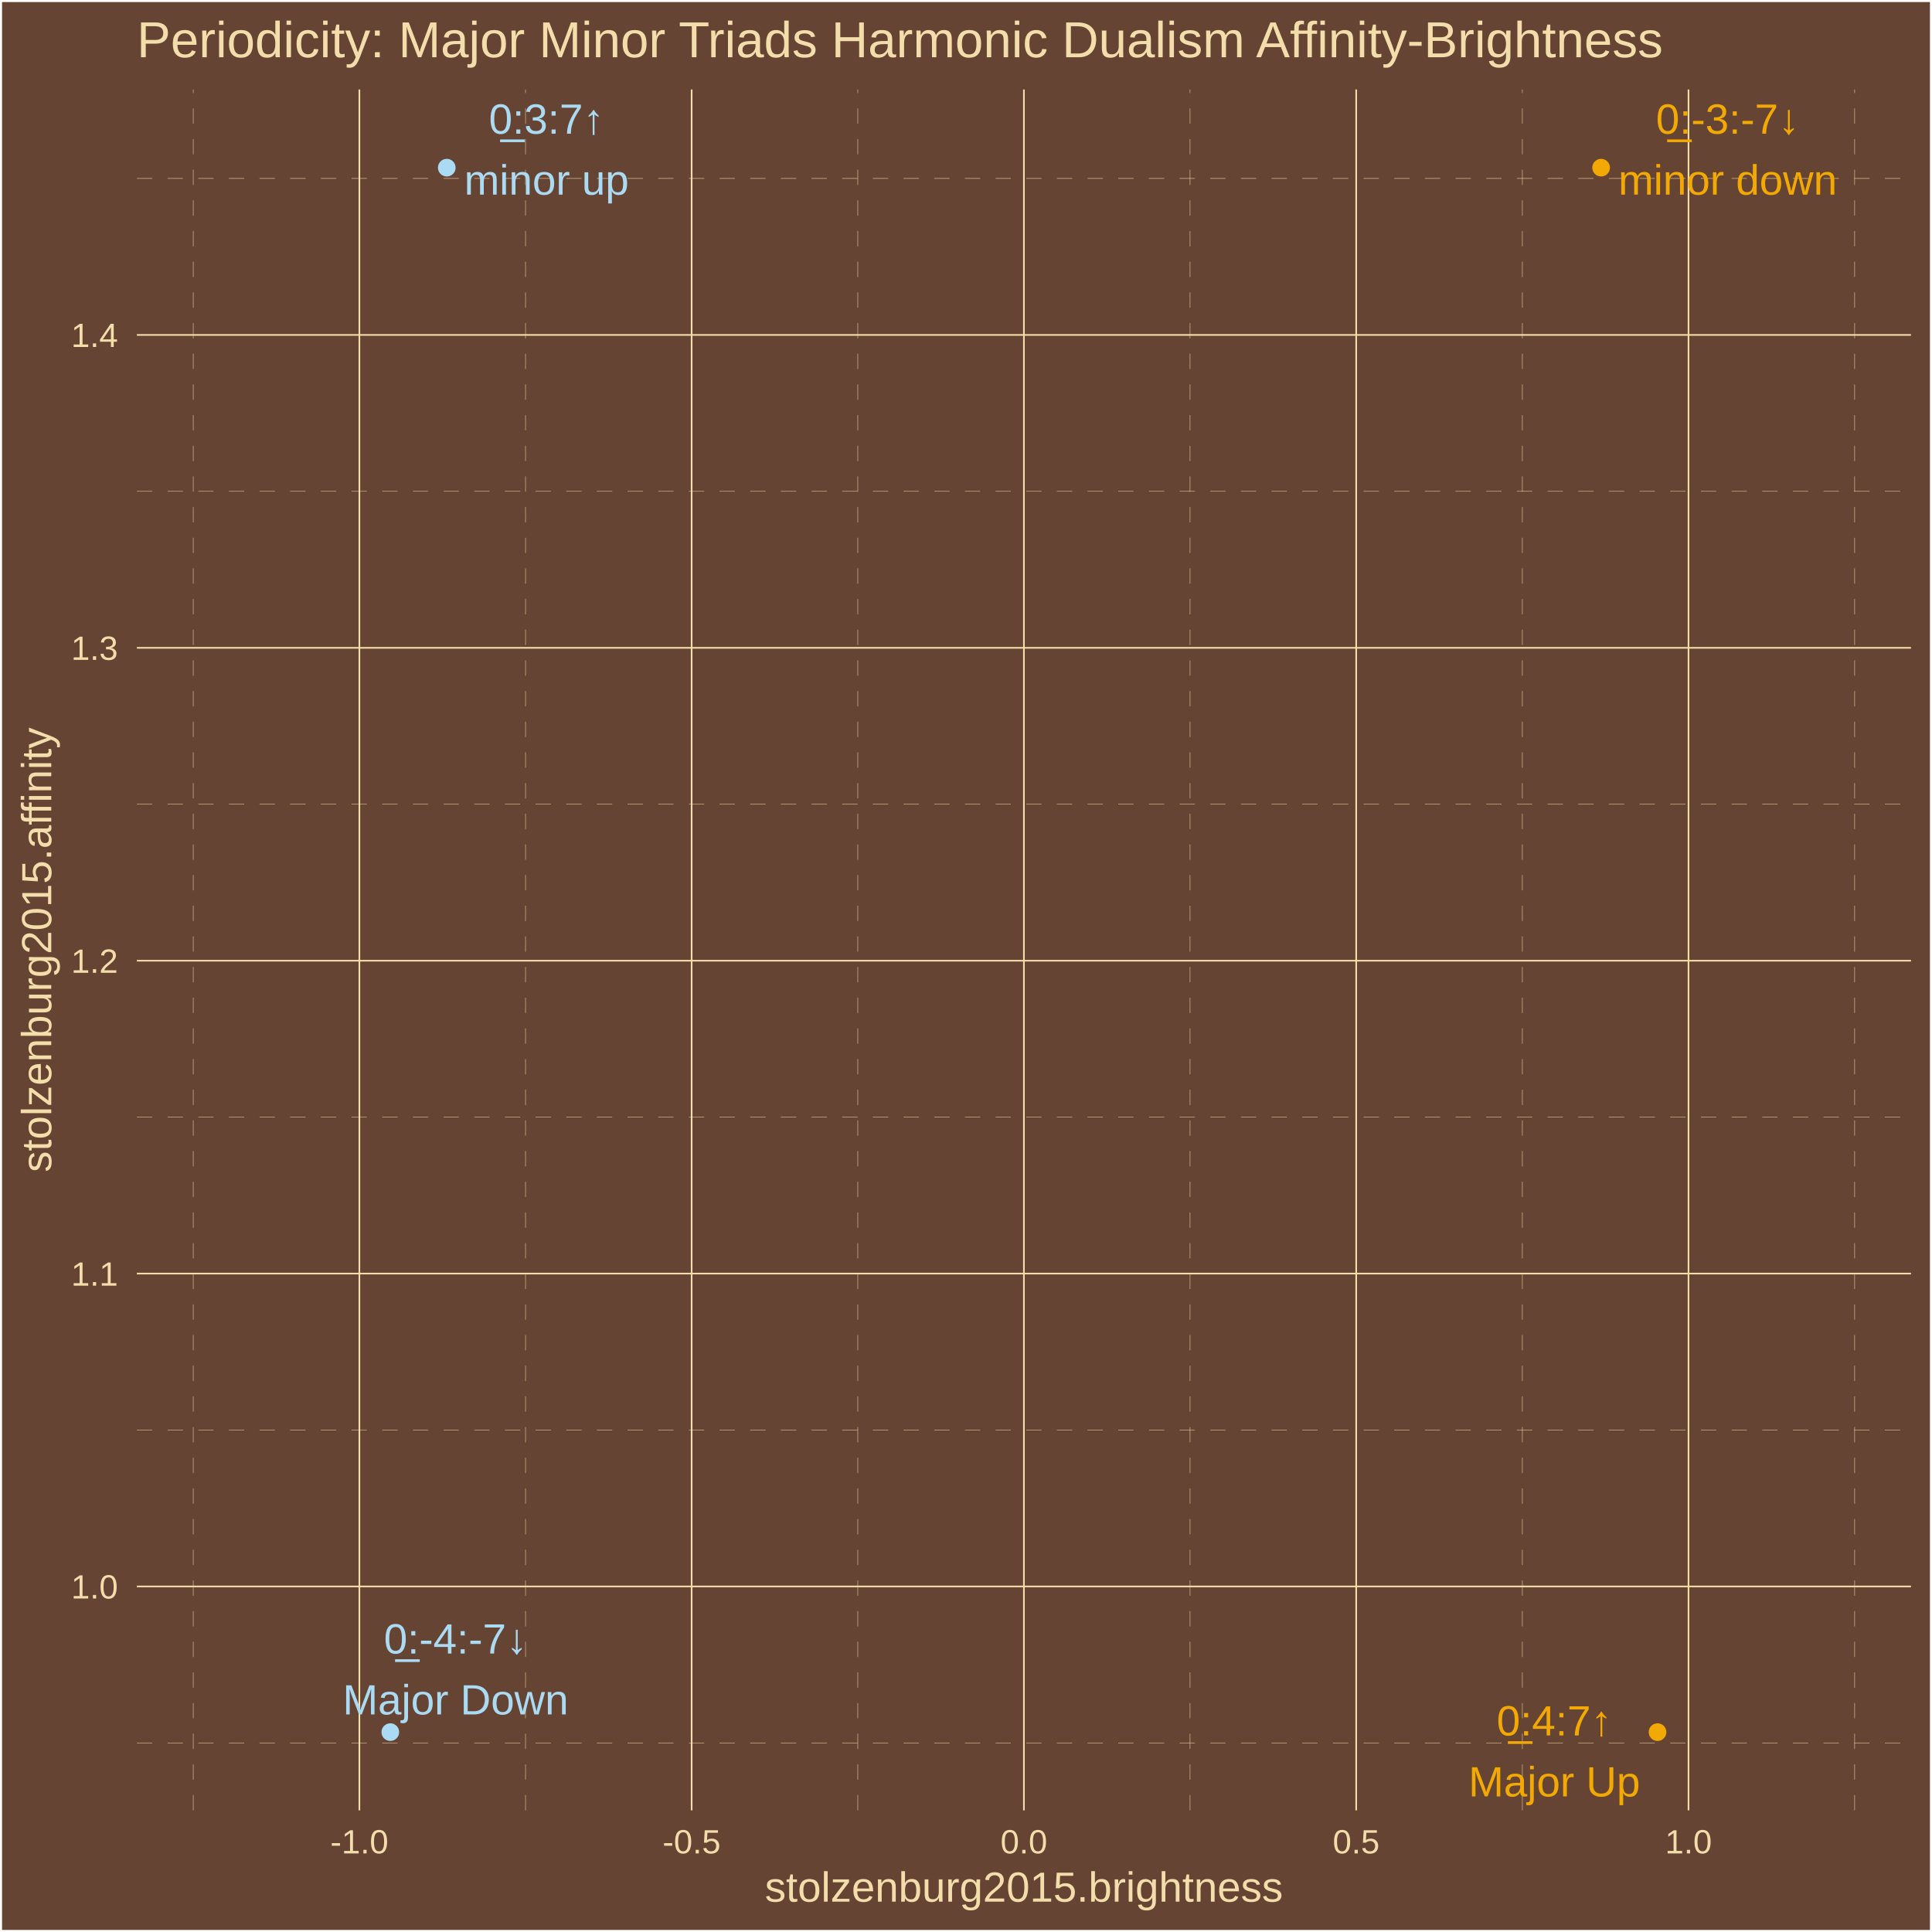
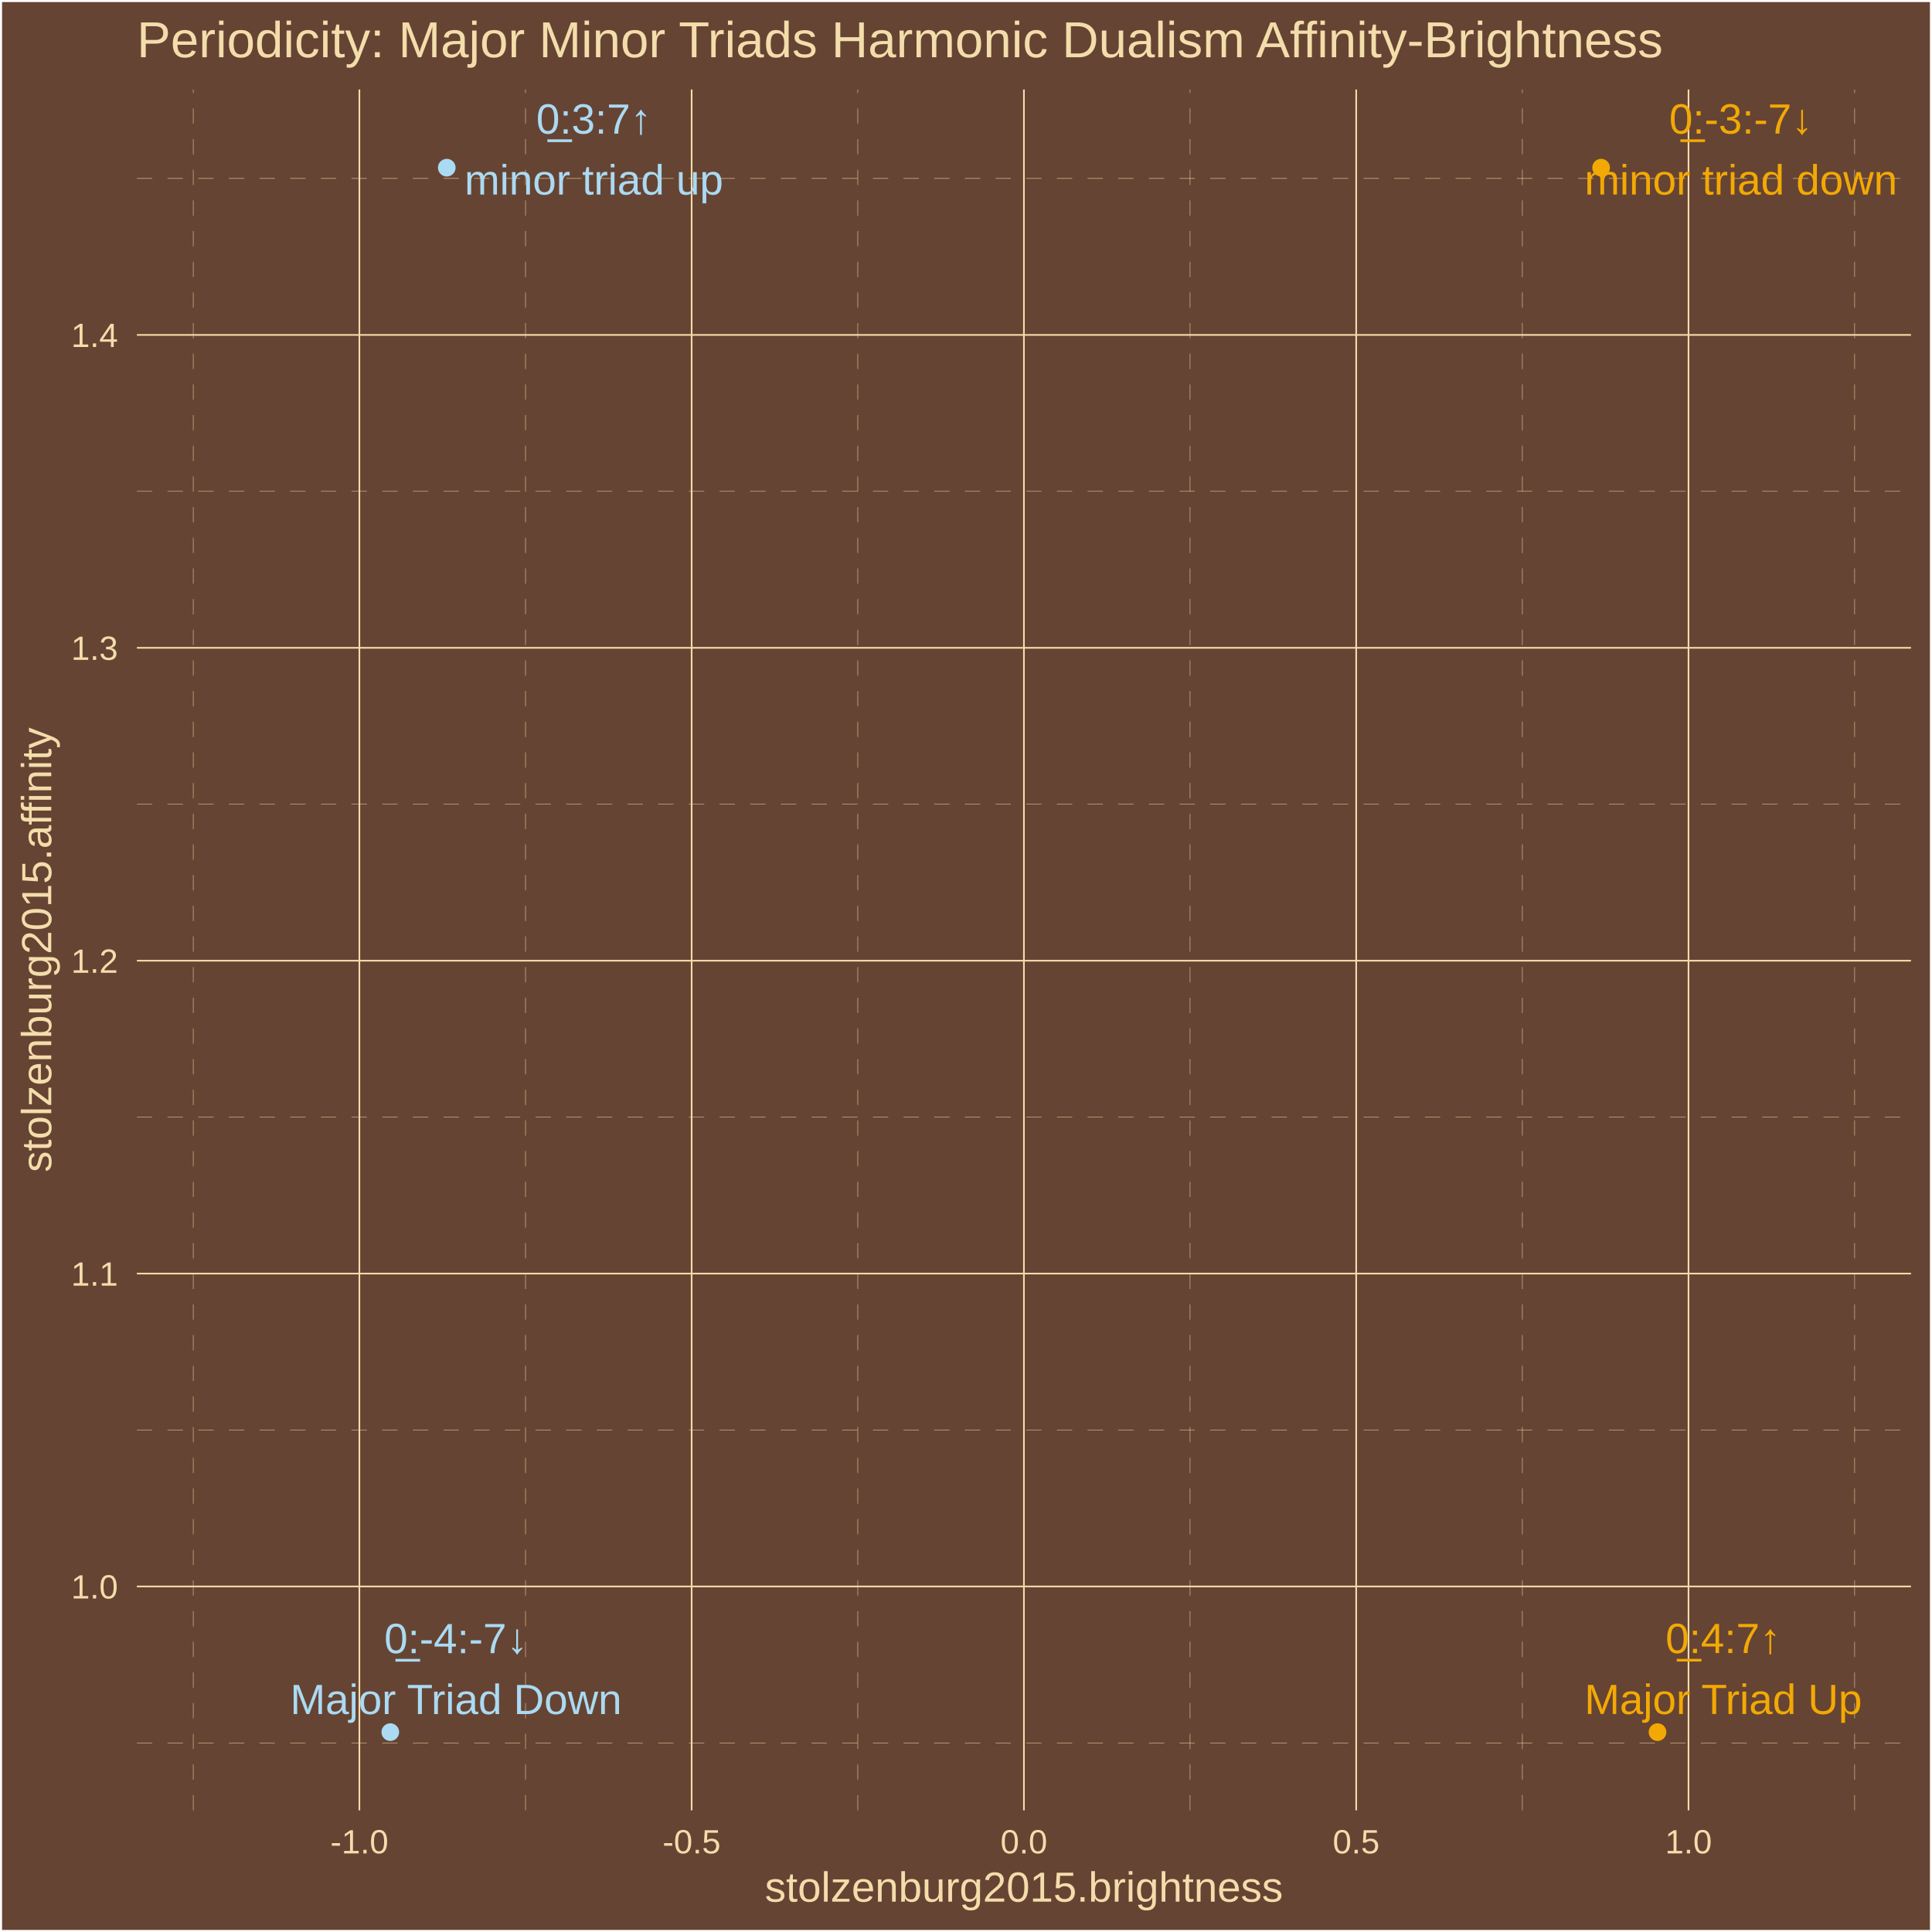
<svg xmlns="http://www.w3.org/2000/svg" class="svglite" width="504.00pt" height="504.00pt" viewBox="0 0 504.00 504.00">
  <defs>
    <style type="text/css">
    .svglite line, .svglite polyline, .svglite polygon, .svglite path, .svglite rect, .svglite circle {
      fill: none;
      stroke: #000000;
      stroke-linecap: round;
      stroke-linejoin: round;
      stroke-miterlimit: 10.00;
    }
    .svglite text {
      white-space: pre;
    }
  </style>
  </defs>
  <rect width="100%" height="100%" style="stroke: none; fill: #664433;" />
  <defs>
    <clipPath id="cpMC4wMHw1MDQuMDB8MC4wMHw1MDQuMDA=">
      <rect x="0.00" y="0.00" width="504.00" height="504.00" />
    </clipPath>
  </defs>
  <g clip-path="url(#cpMC4wMHw1MDQuMDB8MC4wMHw1MDQuMDA=)">
    <rect x="0.00" y="-0" width="504.00" height="504.00" style="stroke-width: 1.07; stroke: #FFFFFF; fill: #664433;" />
  </g>
  <defs>
    <clipPath id="cpMzUuNzF8NDk4LjUyfDIzLjM0fDQ3Mi4yNw==">
      <rect x="35.71" y="23.34" width="462.81" height="448.93" />
    </clipPath>
  </defs>
  <g clip-path="url(#cpMzUuNzF8NDk4LjUyfDIzLjM0fDQ3Mi4yNw==)">
    <rect x="35.71" y="23.34" width="462.81" height="448.93" style="stroke-width: 1.07; stroke: none; fill: #664433;" />
    <polyline points="35.71,454.67 498.52,454.67 " style="stroke-width: 0.11; stroke: #F3DDAB; stroke-dasharray: 4.00,4.00; stroke-linecap: butt;" />
    <polyline points="35.71,373.05 498.52,373.05 " style="stroke-width: 0.11; stroke: #F3DDAB; stroke-dasharray: 4.00,4.00; stroke-linecap: butt;" />
    <polyline points="35.71,291.42 498.52,291.42 " style="stroke-width: 0.11; stroke: #F3DDAB; stroke-dasharray: 4.00,4.00; stroke-linecap: butt;" />
    <polyline points="35.71,209.80 498.52,209.80 " style="stroke-width: 0.11; stroke: #F3DDAB; stroke-dasharray: 4.00,4.00; stroke-linecap: butt;" />
    <polyline points="35.71,128.18 498.52,128.18 " style="stroke-width: 0.11; stroke: #F3DDAB; stroke-dasharray: 4.00,4.00; stroke-linecap: butt;" />
    <polyline points="35.71,46.55 498.52,46.55 " style="stroke-width: 0.11; stroke: #F3DDAB; stroke-dasharray: 4.00,4.00; stroke-linecap: butt;" />
    <polyline points="50.41,472.27 50.41,23.34 " style="stroke-width: 0.11; stroke: #F3DDAB; stroke-dasharray: 4.00,4.00; stroke-linecap: butt;" />
    <polyline points="137.09,472.27 137.09,23.34 " style="stroke-width: 0.11; stroke: #F3DDAB; stroke-dasharray: 4.00,4.00; stroke-linecap: butt;" />
    <polyline points="223.77,472.27 223.77,23.34 " style="stroke-width: 0.11; stroke: #F3DDAB; stroke-dasharray: 4.00,4.00; stroke-linecap: butt;" />
    <polyline points="310.45,472.27 310.45,23.34 " style="stroke-width: 0.11; stroke: #F3DDAB; stroke-dasharray: 4.00,4.00; stroke-linecap: butt;" />
    <polyline points="397.14,472.27 397.14,23.34 " style="stroke-width: 0.11; stroke: #F3DDAB; stroke-dasharray: 4.00,4.00; stroke-linecap: butt;" />
    <polyline points="483.82,472.27 483.82,23.34 " style="stroke-width: 0.11; stroke: #F3DDAB; stroke-dasharray: 4.00,4.00; stroke-linecap: butt;" />
    <polyline points="35.71,413.86 498.52,413.86 " style="stroke-width: 0.43; stroke: #F3DDAB; stroke-linecap: butt;" />
    <polyline points="35.71,332.24 498.52,332.24 " style="stroke-width: 0.43; stroke: #F3DDAB; stroke-linecap: butt;" />
    <polyline points="35.71,250.61 498.52,250.61 " style="stroke-width: 0.43; stroke: #F3DDAB; stroke-linecap: butt;" />
    <polyline points="35.71,168.99 498.52,168.99 " style="stroke-width: 0.43; stroke: #F3DDAB; stroke-linecap: butt;" />
    <polyline points="35.71,87.37 498.52,87.37 " style="stroke-width: 0.43; stroke: #F3DDAB; stroke-linecap: butt;" />
    <polyline points="93.75,472.27 93.75,23.34 " style="stroke-width: 0.43; stroke: #F3DDAB; stroke-linecap: butt;" />
    <polyline points="180.43,472.27 180.43,23.34 " style="stroke-width: 0.43; stroke: #F3DDAB; stroke-linecap: butt;" />
    <polyline points="267.11,472.27 267.11,23.34 " style="stroke-width: 0.43; stroke: #F3DDAB; stroke-linecap: butt;" />
    <polyline points="353.79,472.27 353.79,23.34 " style="stroke-width: 0.43; stroke: #F3DDAB; stroke-linecap: butt;" />
    <polyline points="440.48,472.27 440.48,23.34 " style="stroke-width: 0.43; stroke: #F3DDAB; stroke-linecap: butt;" />
    <circle cx="101.82" cy="451.86" r="1.95" style="stroke-width: 0.71; stroke: #ABDAF3; fill: #ABDAF3;" />
    <circle cx="417.68" cy="43.74" r="1.95" style="stroke-width: 0.71; stroke: #F3A904; fill: #F3A904;" />
    <circle cx="432.40" cy="451.86" r="1.95" style="stroke-width: 0.71; stroke: #F3A904; fill: #F3A904;" />
    <circle cx="116.55" cy="43.74" r="1.95" style="stroke-width: 0.71; stroke: #ABDAF3; fill: #ABDAF3;" />
-     <text x="118.85" y="431.35" text-anchor="middle" style="font-size: 11.04px;fill: #ABDAF3; font-family: &quot;Arial&quot;;" textLength="38.87px" lengthAdjust="spacingAndGlyphs">0̲:-4:-7↓</text>
-     <text x="118.85" y="447.24" text-anchor="middle" style="font-size: 11.04px;fill: #ABDAF3; font-family: &quot;Arial&quot;;" textLength="58.84px" lengthAdjust="spacingAndGlyphs">Major Down</text>
-     <text x="450.70" y="34.88" text-anchor="middle" style="font-size: 11.04px;fill: #F3A904; font-family: &quot;Arial&quot;;" textLength="38.87px" lengthAdjust="spacingAndGlyphs">0̲:-3:-7↓</text>
-     <text x="450.70" y="50.78" text-anchor="middle" style="font-size: 11.04px;fill: #F3A904; font-family: &quot;Arial&quot;;" textLength="57.01px" lengthAdjust="spacingAndGlyphs">minor down</text>
-     <text x="405.47" y="452.73" text-anchor="middle" style="font-size: 11.04px;fill: #F3A904; font-family: &quot;Arial&quot;;" textLength="31.53px" lengthAdjust="spacingAndGlyphs">0̲:4:7↑</text>
-     <text x="405.47" y="468.63" text-anchor="middle" style="font-size: 11.04px;fill: #F3A904; font-family: &quot;Arial&quot;;" textLength="44.74px" lengthAdjust="spacingAndGlyphs">Major Up</text>
-     <text x="142.57" y="34.88" text-anchor="middle" style="font-size: 11.04px;fill: #ABDAF3; font-family: &quot;Arial&quot;;" textLength="31.53px" lengthAdjust="spacingAndGlyphs">0̲:3:7↑</text>
-     <text x="142.57" y="50.78" text-anchor="middle" style="font-size: 11.04px;fill: #ABDAF3; font-family: &quot;Arial&quot;;" textLength="42.91px" lengthAdjust="spacingAndGlyphs">minor up</text>
+     <text x="118.95" y="431.26" text-anchor="middle" style="font-size: 11.04px;fill: #ABDAF3; font-family: &quot;Arial&quot;;" textLength="38.87px" lengthAdjust="spacingAndGlyphs">0̲:-4:-7↓</text>
+     <text x="118.95" y="447.15" text-anchor="middle" style="font-size: 11.04px;fill: #ABDAF3; font-family: &quot;Arial&quot;;" textLength="87.03px" lengthAdjust="spacingAndGlyphs">Major Triad Down</text>
+     <text x="454.15" y="34.85" text-anchor="middle" style="font-size: 11.04px;fill: #F3A904; font-family: &quot;Arial&quot;;" textLength="38.87px" lengthAdjust="spacingAndGlyphs">0̲:-3:-7↓</text>
+     <text x="454.15" y="50.75" text-anchor="middle" style="font-size: 11.04px;fill: #F3A904; font-family: &quot;Arial&quot;;" textLength="81.53px" lengthAdjust="spacingAndGlyphs">minor triad down</text>
+     <text x="449.53" y="431.24" text-anchor="middle" style="font-size: 11.04px;fill: #F3A904; font-family: &quot;Arial&quot;;" textLength="31.53px" lengthAdjust="spacingAndGlyphs">0̲:4:7↑</text>
+     <text x="449.53" y="447.13" text-anchor="middle" style="font-size: 11.04px;fill: #F3A904; font-family: &quot;Arial&quot;;" textLength="72.94px" lengthAdjust="spacingAndGlyphs">Major Triad Up</text>
+     <text x="154.92" y="34.86" text-anchor="middle" style="font-size: 11.04px;fill: #ABDAF3; font-family: &quot;Arial&quot;;" textLength="31.53px" lengthAdjust="spacingAndGlyphs">0̲:3:7↑</text>
+     <text x="154.92" y="50.75" text-anchor="middle" style="font-size: 11.04px;fill: #ABDAF3; font-family: &quot;Arial&quot;;" textLength="67.44px" lengthAdjust="spacingAndGlyphs">minor triad up</text>
  </g>
  <g clip-path="url(#cpMC4wMHw1MDQuMDB8MC4wMHw1MDQuMDA=)">
    <text x="30.78" y="417.01" text-anchor="end" style="font-size: 8.80px;fill: #F3DDAB; font-family: &quot;Arial&quot;;" textLength="12.23px" lengthAdjust="spacingAndGlyphs">1.0</text>
    <text x="30.78" y="335.39" text-anchor="end" style="font-size: 8.80px;fill: #F3DDAB; font-family: &quot;Arial&quot;;" textLength="12.23px" lengthAdjust="spacingAndGlyphs">1.1</text>
    <text x="30.78" y="253.77" text-anchor="end" style="font-size: 8.80px;fill: #F3DDAB; font-family: &quot;Arial&quot;;" textLength="12.23px" lengthAdjust="spacingAndGlyphs">1.2</text>
    <text x="30.78" y="172.14" text-anchor="end" style="font-size: 8.80px;fill: #F3DDAB; font-family: &quot;Arial&quot;;" textLength="12.23px" lengthAdjust="spacingAndGlyphs">1.3</text>
    <text x="30.78" y="90.52" text-anchor="end" style="font-size: 8.80px;fill: #F3DDAB; font-family: &quot;Arial&quot;;" textLength="12.23px" lengthAdjust="spacingAndGlyphs">1.4</text>
    <text x="93.75" y="483.50" text-anchor="middle" style="font-size: 8.80px;fill: #F3DDAB; font-family: &quot;Arial&quot;;" textLength="15.16px" lengthAdjust="spacingAndGlyphs">-1.0</text>
    <text x="180.43" y="483.50" text-anchor="middle" style="font-size: 8.80px;fill: #F3DDAB; font-family: &quot;Arial&quot;;" textLength="15.16px" lengthAdjust="spacingAndGlyphs">-0.5</text>
    <text x="267.11" y="483.50" text-anchor="middle" style="font-size: 8.80px;fill: #F3DDAB; font-family: &quot;Arial&quot;;" textLength="12.23px" lengthAdjust="spacingAndGlyphs">0.0</text>
    <text x="353.79" y="483.50" text-anchor="middle" style="font-size: 8.80px;fill: #F3DDAB; font-family: &quot;Arial&quot;;" textLength="12.23px" lengthAdjust="spacingAndGlyphs">0.5</text>
    <text x="440.48" y="483.50" text-anchor="middle" style="font-size: 8.80px;fill: #F3DDAB; font-family: &quot;Arial&quot;;" textLength="12.23px" lengthAdjust="spacingAndGlyphs">1.0</text>
    <text x="267.11" y="496.09" text-anchor="middle" style="font-size: 11.00px;fill: #F3DDAB; font-family: &quot;Arial&quot;;" textLength="135.17px" lengthAdjust="spacingAndGlyphs">stolzenburg2015.brightness</text>
    <text transform="translate(13.37,247.80) rotate(-90)" text-anchor="middle" style="font-size: 11.00px;fill: #F3DDAB; font-family: &quot;Arial&quot;;" textLength="116.19px" lengthAdjust="spacingAndGlyphs">stolzenburg2015.affinity</text>
    <text x="35.71" y="14.94" style="font-size: 13.20px;fill: #F3DDAB; font-family: &quot;Arial&quot;;" textLength="399.50px" lengthAdjust="spacingAndGlyphs">Periodicity: Major Minor Triads Harmonic Dualism Affinity-Brightness</text>
  </g>
</svg>
